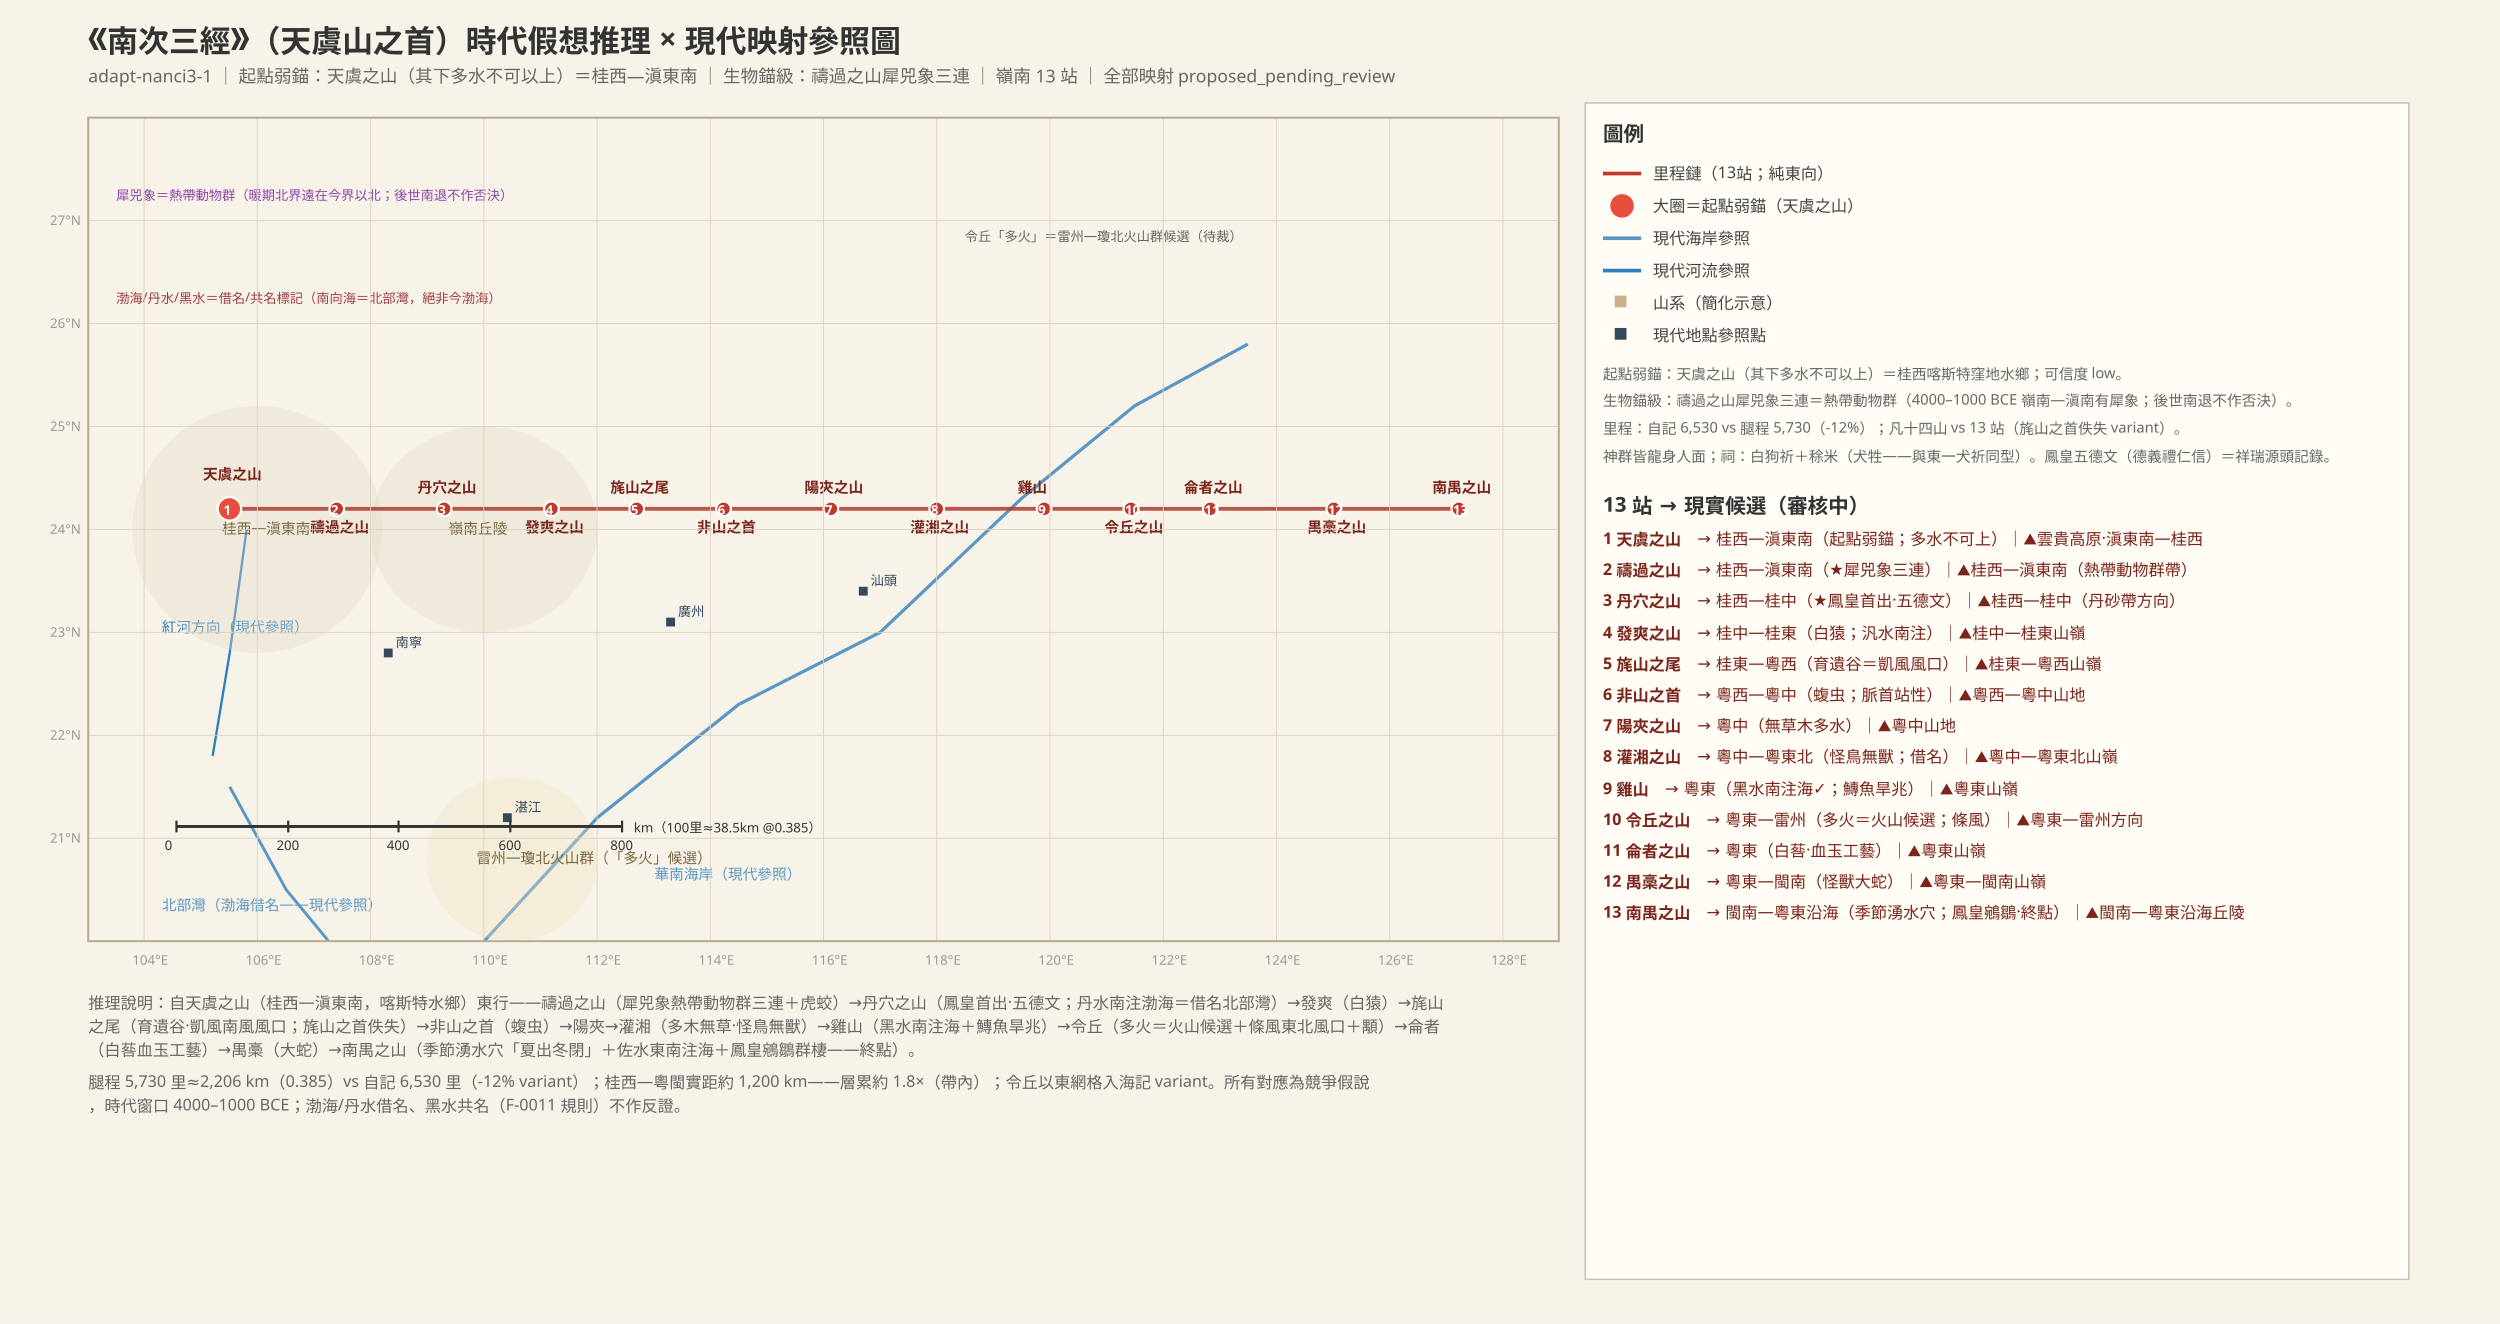
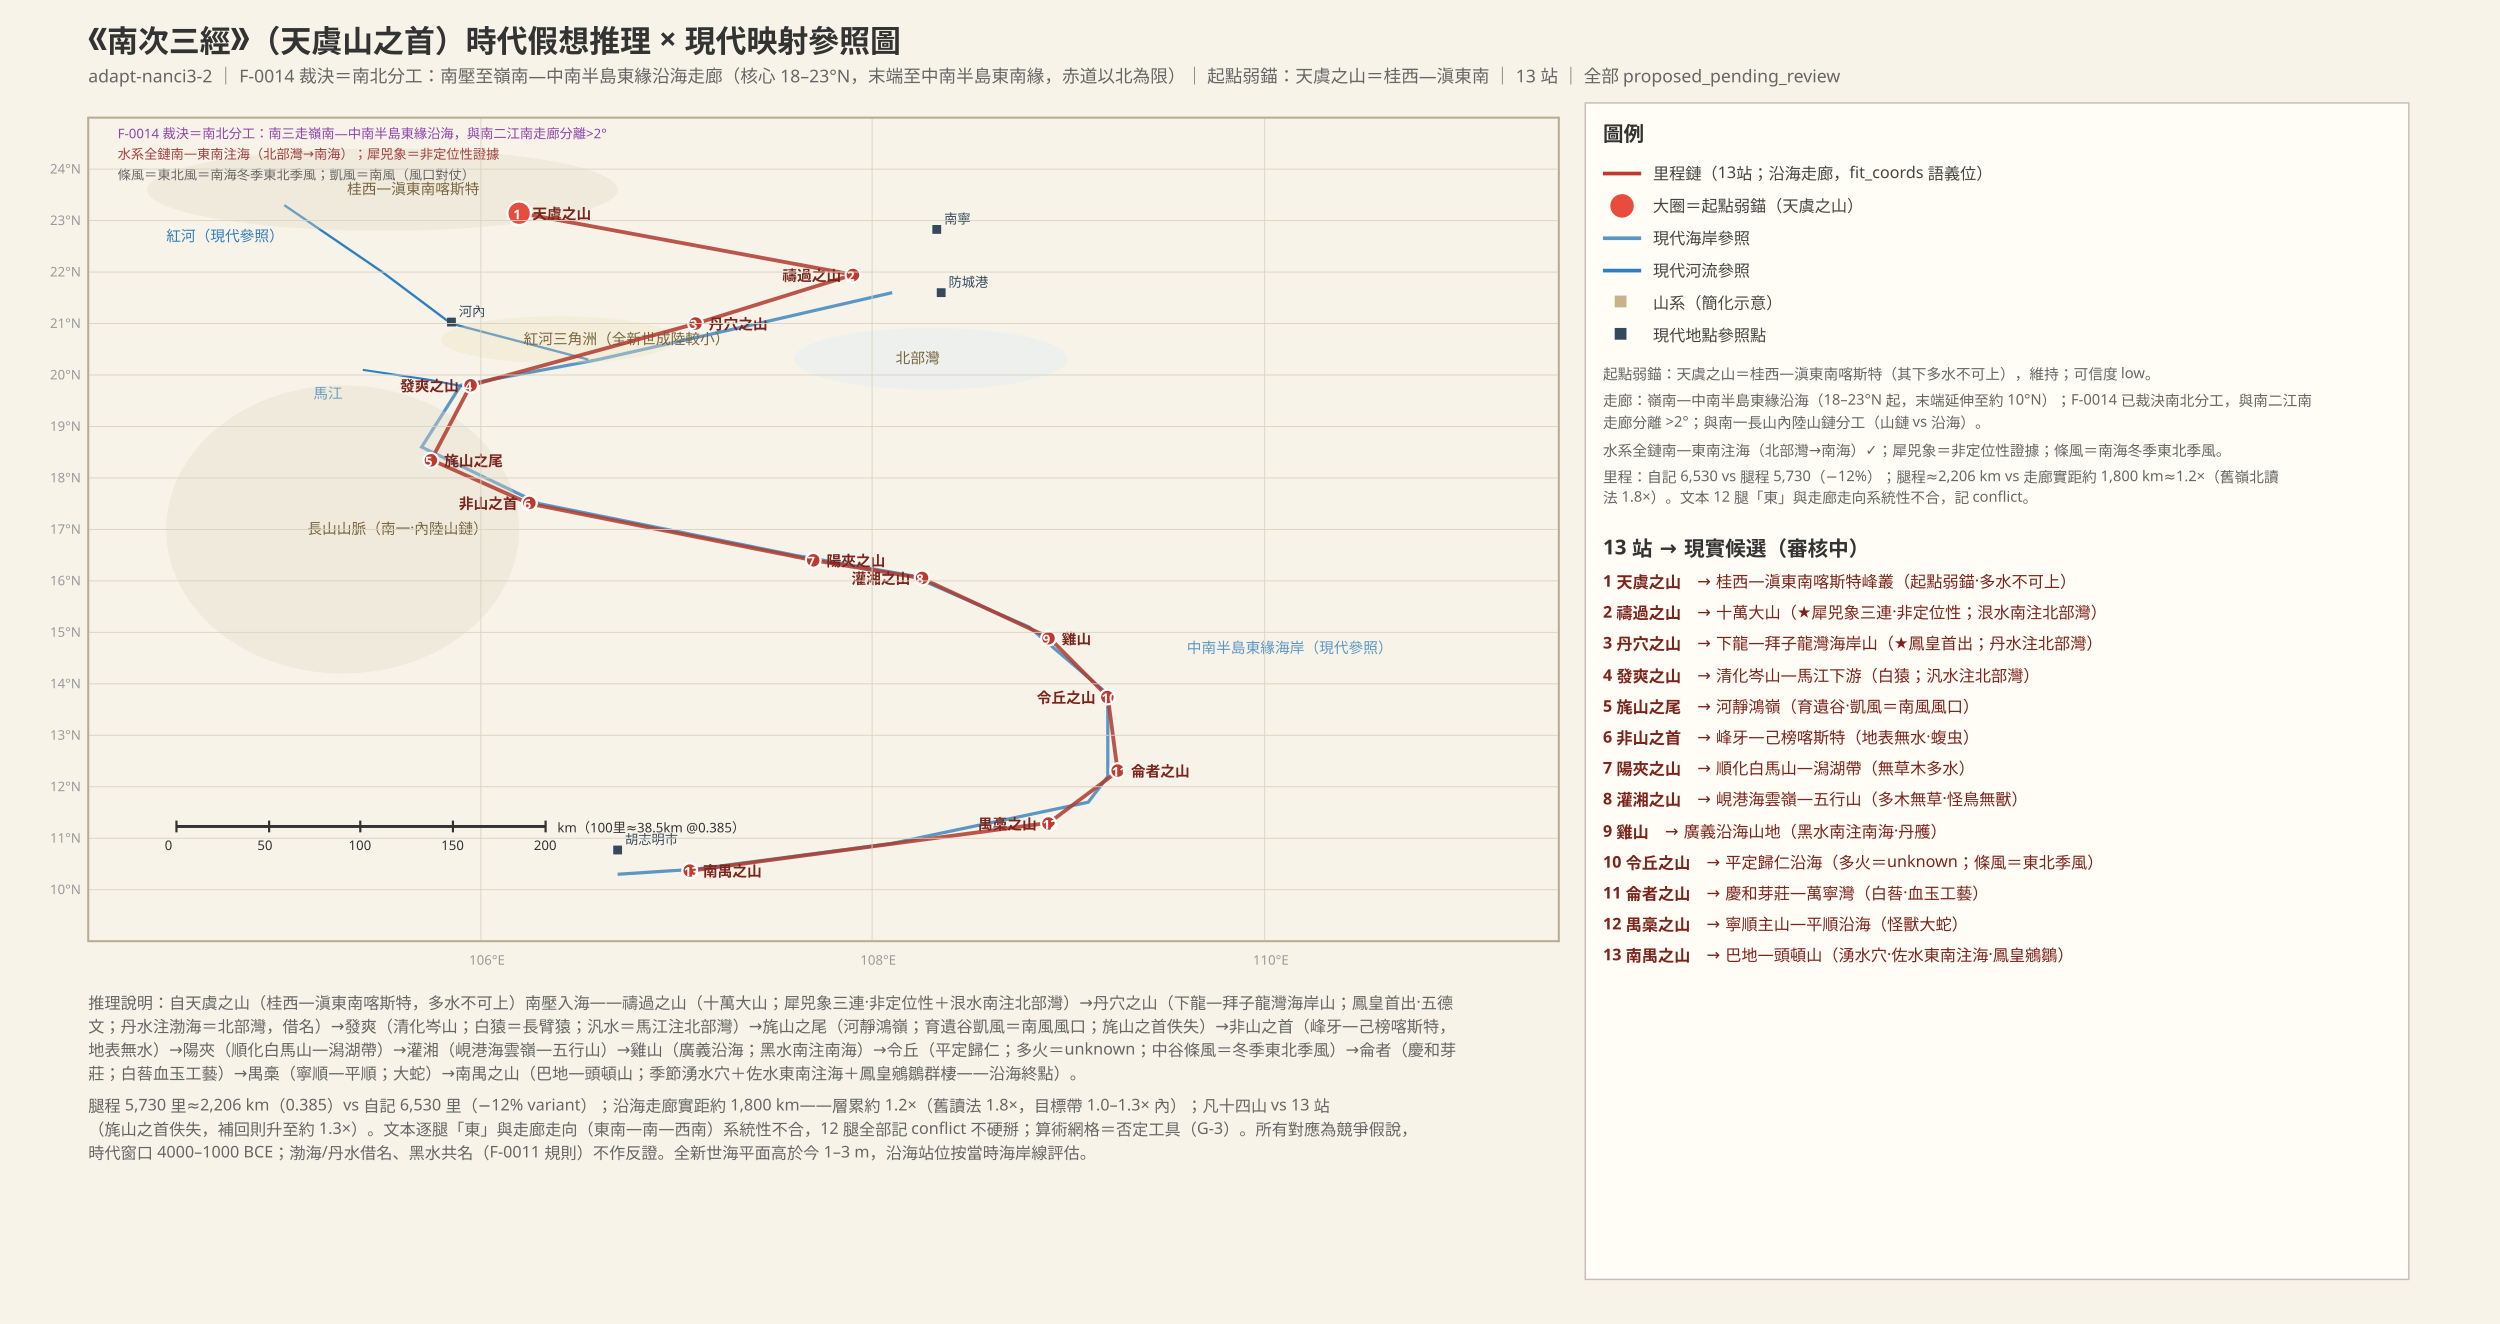
<svg xmlns="http://www.w3.org/2000/svg" width="1700" height="900" font-family="PingFang SC, Hiragino Sans GB, Microsoft YaHei, sans-serif">
  <rect width="1700" height="900" fill="#f7f3e8" />
  <defs>
    <marker id="arr" markerWidth="8" markerHeight="8" refX="7" refY="3" orient="auto">
      <path d="M0,0 L7,3 L0,6 Z" fill="#555" />
    </marker>
    <pattern id="sand" width="8" height="8" patternUnits="userSpaceOnUse">
      <rect width="8" height="8" fill="#efe3c0" />
      <circle cx="2" cy="2" r="0.8" fill="#d6b96a" />
      <circle cx="6" cy="6" r="0.8" fill="#d6b96a" />
    </pattern>
    <clipPath id="mapclip">
      <rect x="60" y="80" width="1000" height="560" />
    </clipPath>
  </defs>
  <text x="60" y="34" font-size="21" font-weight="bold" fill="#333">《南次三經》（天虞山之首）時代假想推理 × 現代映射參照圖</text>
-   <text x="60" y="56" font-size="12" fill="#666">adapt-nanci3-1 ｜ 起點弱錨：天虞之山（其下多水不可以上）＝桂西—滇東南 ｜ 生物錨級：禱過之山犀兕象三連 ｜ 嶺南 13 站 ｜ 全部映射 proposed_pending_review</text>
+   <text x="60" y="56" font-size="12" fill="#666">adapt-nanci3-2 ｜ F-0014 裁決＝南北分工：南壓至嶺南—中南半島東緣沿海走廊（核心 18–23°N，末端至中南半島東南緣，赤道以北為限）｜ 起點弱錨：天虞之山＝桂西—滇東南 ｜ 13 站 ｜ 全部 proposed_pending_review</text>
  <g clip-path="url(#mapclip)">
-     <polyline points="156.2,535.0 194.6,605.0 252.3,675.0 290.8,745.0" fill="none" stroke="#5b97c4" stroke-width="2" />
-     <text x="110" y="619" font-size="10" fill="#5b97c4">北部灣（渤海借名——現代參照）</text>
-     <polyline points="271.5,745.0 329.2,640.0 406.2,556.0 502.3,479.0 598.5,430.0 694.6,339.0 771.5,276.0 848.5,234.0" fill="none" stroke="#5b97c4" stroke-width="2.2" />
-     <text x="445" y="598" font-size="10" fill="#5b97c4">華南海岸（現代參照）</text>
-     <polyline points="167.7,360.0 156.2,444.0 144.6,514.0" fill="none" stroke="#2f7fbf" stroke-width="1.6" />
-     <text x="110" y="430" font-size="10" fill="#2f7fbf">紅河方向（現代參照）</text>
-     <ellipse cx="175" cy="360" rx="85" ry="84" fill="#e2d9c8" opacity="0.35" />
-     <text x="151" y="363" font-size="10" fill="#7a6540">桂西—滇東南</text>
-     <ellipse cx="329" cy="360" rx="77" ry="70" fill="#e2d9c8" opacity="0.35" />
-     <text x="305" y="363" font-size="10" fill="#7a6540">嶺南丘陵</text>
-     <ellipse cx="348" cy="584" rx="58" ry="56" fill="#efe3c0" opacity="0.35" />
-     <text x="324" y="587" font-size="10" fill="#7a6540">雷州—瓊北火山群（「多火」候選）</text>
-     <polyline points="156.2,346.0 229.2,346.0 301.9,346.0 375.0,346.0 433.5,346.0 491.5,346.0 564.6,346.0 637.3,346.0 710.4,346.0 768.8,346.0 822.7,346.0 907.3,346.0 991.9,346.0" fill="none" stroke="#b03a2e" stroke-width="2.6" opacity="0.85" />
-     <circle cx="156" cy="346" r="8" fill="#e74c3c" stroke="#fff" stroke-width="1.5" />
-     <text x="152" y="350" font-size="9" fill="#fff" font-weight="bold">1</text>
-     <text x="138" y="326" font-size="10" fill="#7b241c" font-weight="bold">天虞之山</text>
-     <circle cx="229" cy="346" r="5" fill="#c0392b" stroke="#fff" stroke-width="1.5" />
-     <text x="225" y="350" font-size="9" fill="#fff" font-weight="bold">2</text>
-     <text x="211" y="362" font-size="10" fill="#7b241c" font-weight="bold">禱過之山</text>
-     <circle cx="302" cy="346" r="5" fill="#c0392b" stroke="#fff" stroke-width="1.5" />
-     <text x="298" y="350" font-size="9" fill="#fff" font-weight="bold">3</text>
-     <text x="284" y="335" font-size="10" fill="#7b241c" font-weight="bold">丹穴之山</text>
-     <circle cx="375" cy="346" r="5" fill="#c0392b" stroke="#fff" stroke-width="1.5" />
-     <text x="371" y="350" font-size="9" fill="#fff" font-weight="bold">4</text>
-     <text x="357" y="362" font-size="10" fill="#7b241c" font-weight="bold">發爽之山</text>
-     <circle cx="433" cy="346" r="5" fill="#c0392b" stroke="#fff" stroke-width="1.5" />
-     <text x="429" y="350" font-size="9" fill="#fff" font-weight="bold">5</text>
-     <text x="415" y="335" font-size="10" fill="#7b241c" font-weight="bold">旄山之尾</text>
-     <circle cx="492" cy="346" r="5" fill="#c0392b" stroke="#fff" stroke-width="1.5" />
-     <text x="488" y="350" font-size="9" fill="#fff" font-weight="bold">6</text>
-     <text x="474" y="362" font-size="10" fill="#7b241c" font-weight="bold">非山之首</text>
-     <circle cx="565" cy="346" r="5" fill="#c0392b" stroke="#fff" stroke-width="1.5" />
-     <text x="561" y="350" font-size="9" fill="#fff" font-weight="bold">7</text>
-     <text x="547" y="335" font-size="10" fill="#7b241c" font-weight="bold">陽夾之山</text>
-     <circle cx="637" cy="346" r="5" fill="#c0392b" stroke="#fff" stroke-width="1.5" />
-     <text x="633" y="350" font-size="9" fill="#fff" font-weight="bold">8</text>
-     <text x="619" y="362" font-size="10" fill="#7b241c" font-weight="bold">灌湘之山</text>
-     <circle cx="710" cy="346" r="5" fill="#c0392b" stroke="#fff" stroke-width="1.5" />
-     <text x="706" y="350" font-size="9" fill="#fff" font-weight="bold">9</text>
-     <text x="692" y="335" font-size="10" fill="#7b241c" font-weight="bold">雞山</text>
-     <circle cx="769" cy="346" r="5" fill="#c0392b" stroke="#fff" stroke-width="1.5" />
-     <text x="765" y="350" font-size="9" fill="#fff" font-weight="bold">10</text>
-     <text x="751" y="362" font-size="10" fill="#7b241c" font-weight="bold">令丘之山</text>
-     <circle cx="823" cy="346" r="5" fill="#c0392b" stroke="#fff" stroke-width="1.5" />
-     <text x="819" y="350" font-size="9" fill="#fff" font-weight="bold">11</text>
-     <text x="805" y="335" font-size="10" fill="#7b241c" font-weight="bold">侖者之山</text>
-     <circle cx="907" cy="346" r="5" fill="#c0392b" stroke="#fff" stroke-width="1.5" />
-     <text x="903" y="350" font-size="9" fill="#fff" font-weight="bold">12</text>
-     <text x="889" y="362" font-size="10" fill="#7b241c" font-weight="bold">禺槀之山</text>
-     <circle cx="992" cy="346" r="5" fill="#c0392b" stroke="#fff" stroke-width="1.5" />
-     <text x="988" y="350" font-size="9" fill="#fff" font-weight="bold">13</text>
-     <text x="974" y="335" font-size="10" fill="#7b241c" font-weight="bold">南禺之山</text>
-     <text x="79" y="136" font-size="9" fill="#8e44ad">犀兕象＝熱帶動物群（暖期北界遠在今界以北；後世南退不作否決）</text>
-     <text x="79" y="206" font-size="9" fill="#a04040">渤海/丹水/黑水＝借名/共名標記（南向海＝北部灣，絕非今渤海）</text>
-     <text x="656" y="164" font-size="9" fill="#666">令丘「多火」＝雷州—瓊北火山群候選（待裁）</text>
-     <rect x="261" y="441" width="6" height="6" fill="#34495e" />
-     <text x="269" y="440" font-size="9" fill="#34495e">南寧</text>
-     <rect x="453" y="420" width="6" height="6" fill="#34495e" />
-     <text x="461" y="419" font-size="9" fill="#34495e">廣州</text>
-     <rect x="342" y="553" width="6" height="6" fill="#34495e" />
-     <text x="350" y="552" font-size="9" fill="#34495e">湛江</text>
-     <rect x="584" y="399" width="6" height="6" fill="#34495e" />
-     <text x="592" y="398" font-size="9" fill="#34495e">汕頭</text>
+     <polyline points="606.7,199.0 500.0,223.5 406.7,244.5 313.3,262.0 286.7,304.0 366.7,342.5 540.0,377.5 620.0,391.5 700.0,426.5 753.3,472.0 753.3,528.0 740.0,545.5 606.7,573.5 473.3,591.0 420.0,594.5" fill="none" stroke="#5b97c4" stroke-width="2.2" />
+     <text x="807" y="444" font-size="10" fill="#5b97c4">中南半島東緣海岸（現代參照）</text>
+     <polyline points="193.3,139.5 260.0,185.0 306.7,220.0 400.0,244.5" fill="none" stroke="#2f7fbf" stroke-width="1.6" />
+     <text x="113" y="164" font-size="10" fill="#2f7fbf">紅河（現代參照）</text>
+     <polyline points="246.7,251.5 293.3,258.5 320.0,263.8" fill="none" stroke="#2f7fbf" stroke-width="1.4" />
+     <text x="213" y="271" font-size="10" fill="#2f7fbf">馬江</text>
+     <ellipse cx="633" cy="244" rx="93" ry="21" fill="#dceaf5" opacity="0.35" />
+     <text x="609" y="247" font-size="10" fill="#7a6540">北部灣</text>
+     <ellipse cx="260" cy="129" rx="160" ry="28" fill="#e2d9c8" opacity="0.35" />
+     <text x="236" y="132" font-size="10" fill="#7a6540">桂西—滇東南喀斯特</text>
+     <ellipse cx="233" cy="360" rx="120" ry="98" fill="#e2d9c8" opacity="0.35" />
+     <text x="209" y="363" font-size="10" fill="#7a6540">長山山脈（南一·內陸山鏈）</text>
+     <ellipse cx="380" cy="231" rx="80" ry="16" fill="#efe3c0" opacity="0.35" />
+     <text x="356" y="234" font-size="10" fill="#7a6540">紅河三角洲（全新世成陸較小）</text>
+     <polyline points="353.3,144.8 580.0,186.8 473.3,220.0 320.0,262.0 293.3,312.7 360.0,342.5 553.3,381.0 626.7,393.2 713.3,433.5 753.3,473.8 760.0,524.5 713.3,559.5 469.3,592.1" fill="none" stroke="#b03a2e" stroke-width="2.6" opacity="0.85" />
+     <circle cx="353" cy="145" r="8" fill="#e74c3c" stroke="#fff" stroke-width="1.5" />
+     <text x="349" y="149" font-size="9" fill="#fff" font-weight="bold">1</text>
+     <text x="362" y="149" font-size="10" fill="#7b241c" font-weight="bold">天虞之山</text>
+     <circle cx="580" cy="187" r="5" fill="#c0392b" stroke="#fff" stroke-width="1.5" />
+     <text x="576" y="191" font-size="9" fill="#fff" font-weight="bold">2</text>
+     <text x="532" y="191" font-size="10" fill="#7b241c" font-weight="bold">禱過之山</text>
+     <circle cx="473" cy="220" r="5" fill="#c0392b" stroke="#fff" stroke-width="1.5" />
+     <text x="469" y="224" font-size="9" fill="#fff" font-weight="bold">3</text>
+     <text x="482" y="224" font-size="10" fill="#7b241c" font-weight="bold">丹穴之山</text>
+     <circle cx="320" cy="262" r="5" fill="#c0392b" stroke="#fff" stroke-width="1.5" />
+     <text x="316" y="266" font-size="9" fill="#fff" font-weight="bold">4</text>
+     <text x="272" y="266" font-size="10" fill="#7b241c" font-weight="bold">發爽之山</text>
+     <circle cx="293" cy="313" r="5" fill="#c0392b" stroke="#fff" stroke-width="1.5" />
+     <text x="289" y="317" font-size="9" fill="#fff" font-weight="bold">5</text>
+     <text x="302" y="317" font-size="10" fill="#7b241c" font-weight="bold">旄山之尾</text>
+     <circle cx="360" cy="342" r="5" fill="#c0392b" stroke="#fff" stroke-width="1.5" />
+     <text x="356" y="346" font-size="9" fill="#fff" font-weight="bold">6</text>
+     <text x="312" y="346" font-size="10" fill="#7b241c" font-weight="bold">非山之首</text>
+     <circle cx="553" cy="381" r="5" fill="#c0392b" stroke="#fff" stroke-width="1.5" />
+     <text x="549" y="385" font-size="9" fill="#fff" font-weight="bold">7</text>
+     <text x="562" y="385" font-size="10" fill="#7b241c" font-weight="bold">陽夾之山</text>
+     <circle cx="627" cy="393" r="5" fill="#c0392b" stroke="#fff" stroke-width="1.5" />
+     <text x="623" y="397" font-size="9" fill="#fff" font-weight="bold">8</text>
+     <text x="579" y="397" font-size="10" fill="#7b241c" font-weight="bold">灌湘之山</text>
+     <circle cx="713" cy="434" r="5" fill="#c0392b" stroke="#fff" stroke-width="1.5" />
+     <text x="709" y="438" font-size="9" fill="#fff" font-weight="bold">9</text>
+     <text x="722" y="438" font-size="10" fill="#7b241c" font-weight="bold">雞山</text>
+     <circle cx="753" cy="474" r="5" fill="#c0392b" stroke="#fff" stroke-width="1.5" />
+     <text x="749" y="478" font-size="9" fill="#fff" font-weight="bold">10</text>
+     <text x="705" y="478" font-size="10" fill="#7b241c" font-weight="bold">令丘之山</text>
+     <circle cx="760" cy="524" r="5" fill="#c0392b" stroke="#fff" stroke-width="1.5" />
+     <text x="756" y="528" font-size="9" fill="#fff" font-weight="bold">11</text>
+     <text x="769" y="528" font-size="10" fill="#7b241c" font-weight="bold">侖者之山</text>
+     <circle cx="713" cy="560" r="5" fill="#c0392b" stroke="#fff" stroke-width="1.5" />
+     <text x="709" y="564" font-size="9" fill="#fff" font-weight="bold">12</text>
+     <text x="665" y="564" font-size="10" fill="#7b241c" font-weight="bold">禺槀之山</text>
+     <circle cx="469" cy="592" r="5" fill="#c0392b" stroke="#fff" stroke-width="1.5" />
+     <text x="465" y="596" font-size="9" fill="#fff" font-weight="bold">13</text>
+     <text x="478" y="596" font-size="10" fill="#7b241c" font-weight="bold">南禺之山</text>
+     <text x="80" y="94" font-size="9" fill="#8e44ad">F-0014 裁決＝南北分工：南三走嶺南—中南半島東緣沿海，與南二江南走廊分離&gt;2°</text>
+     <text x="80" y="108" font-size="9" fill="#a04040">水系全鏈南—東南注海（北部灣→南海）；犀兕象＝非定位性證據</text>
+     <text x="80" y="122" font-size="9" fill="#666">條風＝東北風＝南海冬季東北季風；凱風＝南風（風口對仗）</text>
+     <rect x="634" y="153" width="6" height="6" fill="#34495e" />
+     <text x="642" y="152" font-size="9" fill="#34495e">南寧</text>
+     <rect x="304" y="216" width="6" height="6" fill="#34495e" />
+     <text x="312" y="215" font-size="9" fill="#34495e">河內</text>
+     <rect x="637" y="196" width="6" height="6" fill="#34495e" />
+     <text x="645" y="195" font-size="9" fill="#34495e">防城港</text>
+     <rect x="417" y="575" width="6" height="6" fill="#34495e" />
+     <text x="425" y="574" font-size="9" fill="#34495e">胡志明市</text>
  </g>
-   <line x1="98" y1="640" x2="98" y2="80" stroke="#d9d2c0" stroke-width="0.6" />
-   <text x="90" y="656" font-size="9" fill="#999">104°E</text>
-   <line x1="175" y1="640" x2="175" y2="80" stroke="#d9d2c0" stroke-width="0.6" />
-   <text x="167" y="656" font-size="9" fill="#999">106°E</text>
-   <line x1="252" y1="640" x2="252" y2="80" stroke="#d9d2c0" stroke-width="0.6" />
-   <text x="244" y="656" font-size="9" fill="#999">108°E</text>
-   <line x1="329" y1="640" x2="329" y2="80" stroke="#d9d2c0" stroke-width="0.6" />
-   <text x="321" y="656" font-size="9" fill="#999">110°E</text>
-   <line x1="406" y1="640" x2="406" y2="80" stroke="#d9d2c0" stroke-width="0.6" />
-   <text x="398" y="656" font-size="9" fill="#999">112°E</text>
-   <line x1="483" y1="640" x2="483" y2="80" stroke="#d9d2c0" stroke-width="0.6" />
-   <text x="475" y="656" font-size="9" fill="#999">114°E</text>
-   <line x1="560" y1="640" x2="560" y2="80" stroke="#d9d2c0" stroke-width="0.6" />
-   <text x="552" y="656" font-size="9" fill="#999">116°E</text>
-   <line x1="637" y1="640" x2="637" y2="80" stroke="#d9d2c0" stroke-width="0.6" />
-   <text x="629" y="656" font-size="9" fill="#999">118°E</text>
-   <line x1="714" y1="640" x2="714" y2="80" stroke="#d9d2c0" stroke-width="0.6" />
-   <text x="706" y="656" font-size="9" fill="#999">120°E</text>
-   <line x1="791" y1="640" x2="791" y2="80" stroke="#d9d2c0" stroke-width="0.6" />
-   <text x="783" y="656" font-size="9" fill="#999">122°E</text>
-   <line x1="868" y1="640" x2="868" y2="80" stroke="#d9d2c0" stroke-width="0.6" />
-   <text x="860" y="656" font-size="9" fill="#999">124°E</text>
-   <line x1="945" y1="640" x2="945" y2="80" stroke="#d9d2c0" stroke-width="0.6" />
-   <text x="937" y="656" font-size="9" fill="#999">126°E</text>
-   <line x1="1022" y1="640" x2="1022" y2="80" stroke="#d9d2c0" stroke-width="0.6" />
-   <text x="1014" y="656" font-size="9" fill="#999">128°E</text>
+   <line x1="327" y1="640" x2="327" y2="80" stroke="#d9d2c0" stroke-width="0.6" />
+   <text x="319" y="656" font-size="9" fill="#999">106°E</text>
+   <line x1="593" y1="640" x2="593" y2="80" stroke="#d9d2c0" stroke-width="0.6" />
+   <text x="585" y="656" font-size="9" fill="#999">108°E</text>
+   <line x1="860" y1="640" x2="860" y2="80" stroke="#d9d2c0" stroke-width="0.6" />
+   <text x="852" y="656" font-size="9" fill="#999">110°E</text>
+   <line x1="60" y1="605" x2="1060" y2="605" stroke="#d9d2c0" stroke-width="0.6" />
+   <text x="34" y="608" font-size="9" fill="#999">10°N</text>
  <line x1="60" y1="570" x2="1060" y2="570" stroke="#d9d2c0" stroke-width="0.6" />
-   <text x="34" y="573" font-size="9" fill="#999">21°N</text>
+   <text x="34" y="573" font-size="9" fill="#999">11°N</text>
+   <line x1="60" y1="535" x2="1060" y2="535" stroke="#d9d2c0" stroke-width="0.6" />
+   <text x="34" y="538" font-size="9" fill="#999">12°N</text>
  <line x1="60" y1="500" x2="1060" y2="500" stroke="#d9d2c0" stroke-width="0.6" />
-   <text x="34" y="503" font-size="9" fill="#999">22°N</text>
+   <text x="34" y="503" font-size="9" fill="#999">13°N</text>
+   <line x1="60" y1="465" x2="1060" y2="465" stroke="#d9d2c0" stroke-width="0.6" />
+   <text x="34" y="468" font-size="9" fill="#999">14°N</text>
  <line x1="60" y1="430" x2="1060" y2="430" stroke="#d9d2c0" stroke-width="0.6" />
-   <text x="34" y="433" font-size="9" fill="#999">23°N</text>
+   <text x="34" y="433" font-size="9" fill="#999">15°N</text>
+   <line x1="60" y1="395" x2="1060" y2="395" stroke="#d9d2c0" stroke-width="0.6" />
+   <text x="34" y="398" font-size="9" fill="#999">16°N</text>
  <line x1="60" y1="360" x2="1060" y2="360" stroke="#d9d2c0" stroke-width="0.6" />
-   <text x="34" y="363" font-size="9" fill="#999">24°N</text>
+   <text x="34" y="363" font-size="9" fill="#999">17°N</text>
+   <line x1="60" y1="325" x2="1060" y2="325" stroke="#d9d2c0" stroke-width="0.6" />
+   <text x="34" y="328" font-size="9" fill="#999">18°N</text>
  <line x1="60" y1="290" x2="1060" y2="290" stroke="#d9d2c0" stroke-width="0.6" />
-   <text x="34" y="293" font-size="9" fill="#999">25°N</text>
+   <text x="34" y="293" font-size="9" fill="#999">19°N</text>
+   <line x1="60" y1="255" x2="1060" y2="255" stroke="#d9d2c0" stroke-width="0.6" />
+   <text x="34" y="258" font-size="9" fill="#999">20°N</text>
  <line x1="60" y1="220" x2="1060" y2="220" stroke="#d9d2c0" stroke-width="0.6" />
-   <text x="34" y="223" font-size="9" fill="#999">26°N</text>
+   <text x="34" y="223" font-size="9" fill="#999">21°N</text>
+   <line x1="60" y1="185" x2="1060" y2="185" stroke="#d9d2c0" stroke-width="0.6" />
+   <text x="34" y="188" font-size="9" fill="#999">22°N</text>
  <line x1="60" y1="150" x2="1060" y2="150" stroke="#d9d2c0" stroke-width="0.6" />
-   <text x="34" y="153" font-size="9" fill="#999">27°N</text>
+   <text x="34" y="153" font-size="9" fill="#999">23°N</text>
+   <line x1="60" y1="115" x2="1060" y2="115" stroke="#d9d2c0" stroke-width="0.6" />
+   <text x="34" y="118" font-size="9" fill="#999">24°N</text>
  <rect x="60" y="80" width="1000" height="560" fill="none" stroke="#b8ad92" stroke-width="1.4" />
-   <line x1="120" y1="562" x2="423" y2="562" stroke="#333" stroke-width="2" />
+   <line x1="120" y1="562" x2="371" y2="562" stroke="#333" stroke-width="2" />
  <line x1="120" y1="558" x2="120" y2="566" stroke="#333" stroke-width="1.5" />
  <text x="112" y="578" font-size="9" fill="#333">0</text>
-   <line x1="196" y1="558" x2="196" y2="566" stroke="#333" stroke-width="1.5" />
-   <text x="188" y="578" font-size="9" fill="#333">200</text>
-   <line x1="271" y1="558" x2="271" y2="566" stroke="#333" stroke-width="1.5" />
-   <text x="263" y="578" font-size="9" fill="#333">400</text>
-   <line x1="347" y1="558" x2="347" y2="566" stroke="#333" stroke-width="1.5" />
-   <text x="339" y="578" font-size="9" fill="#333">600</text>
-   <line x1="423" y1="558" x2="423" y2="566" stroke="#333" stroke-width="1.5" />
-   <text x="415" y="578" font-size="9" fill="#333">800</text>
-   <text x="431" y="566" font-size="9" fill="#333">km（100里≈38.5km @0.385）</text>
+   <line x1="183" y1="558" x2="183" y2="566" stroke="#333" stroke-width="1.5" />
+   <text x="175" y="578" font-size="9" fill="#333">50</text>
+   <line x1="245" y1="558" x2="245" y2="566" stroke="#333" stroke-width="1.5" />
+   <text x="237" y="578" font-size="9" fill="#333">100</text>
+   <line x1="308" y1="558" x2="308" y2="566" stroke="#333" stroke-width="1.5" />
+   <text x="300" y="578" font-size="9" fill="#333">150</text>
+   <line x1="371" y1="558" x2="371" y2="566" stroke="#333" stroke-width="1.5" />
+   <text x="363" y="578" font-size="9" fill="#333">200</text>
+   <text x="379" y="566" font-size="9" fill="#333">km（100里≈38.5km @0.385）</text>
  <rect x="1078" y="70" width="560" height="800" fill="#fffdf5" stroke="#cbb" />
  <text x="1090" y="96" font-size="14" font-weight="bold" fill="#333">圖例</text>
  <line x1="1090" y1="118" x2="1116" y2="118" stroke="#c0392b" stroke-width="2.5" />
-   <text x="1124" y="122" font-size="11" fill="#444">里程鏈（13站；純東向）</text>
+   <text x="1124" y="122" font-size="11" fill="#444">里程鏈（13站；沿海走廊，fit_coords 語義位）</text>
  <circle cx="1103" cy="140" r="8" fill="#e74c3c" />
  <text x="1124" y="144" font-size="11" fill="#444">大圈＝起點弱錨（天虞之山）</text>
  <line x1="1090" y1="162" x2="1116" y2="162" stroke="#5b97c4" stroke-width="2.5" />
  <text x="1124" y="166" font-size="11" fill="#444">現代海岸參照</text>
  <line x1="1090" y1="184" x2="1116" y2="184" stroke="#2f7fbf" stroke-width="2.5" />
  <text x="1124" y="188" font-size="11" fill="#444">現代河流參照</text>
  <rect x="1098" y="201" width="8" height="8" fill="#c9b18a" />
  <text x="1124" y="210" font-size="11" fill="#444">山系（簡化示意）</text>
  <rect x="1098" y="223" width="8" height="8" fill="#34495e" />
  <text x="1124" y="232" font-size="11" fill="#444">現代地點參照點</text>
-   <text x="1090" y="258" font-size="10" fill="#666">起點弱錨：天虞之山（其下多水不可以上）＝桂西喀斯特窪地水鄉；可信度 low。</text>
-   <text x="1090" y="276" font-size="10" fill="#666">生物錨級：禱過之山犀兕象三連＝熱帶動物群（4000–1000 BCE 嶺南—滇南有犀象；後世南退不作否決）。</text>
-   <text x="1090" y="295" font-size="10" fill="#666">里程：自記 6,530 vs 腿程 5,730（-12%）；凡十四山 vs 13 站（旄山之首佚失 variant）。</text>
-   <text x="1090" y="314" font-size="10" fill="#666">神群皆龍身人面；祠：白狗祈＋稌米（犬牲——與東一犬祈同型）。鳳皇五德文（德義禮仁信）＝祥瑞源頭記錄。</text>
-   <text x="1090" y="348.0" font-size="14" font-weight="bold" fill="#333">13 站 → 現實候選（審核中）</text>
-   <text x="1090" y="370" font-size="11" fill="#7b241c">
-     <tspan font-weight="bold"> 1 天虞之山</tspan>　→ 桂西—滇東南（起點弱錨；多水不可上）｜⛰雲貴高原·滇東南—桂西</text>
-   <text x="1090" y="391" font-size="11" fill="#7b241c">
-     <tspan font-weight="bold"> 2 禱過之山</tspan>　→ 桂西—滇東南（★犀兕象三連）｜⛰桂西—滇東南（熱帶動物群帶）</text>
-   <text x="1090" y="412" font-size="11" fill="#7b241c">
-     <tspan font-weight="bold"> 3 丹穴之山</tspan>　→ 桂西—桂中（★鳳皇首出·五德文）｜⛰桂西—桂中（丹砂帶方向）</text>
-   <text x="1090" y="434" font-size="11" fill="#7b241c">
-     <tspan font-weight="bold"> 4 發爽之山</tspan>　→ 桂中—桂東（白猿；汎水南注）｜⛰桂中—桂東山嶺</text>
-   <text x="1090" y="455" font-size="11" fill="#7b241c">
-     <tspan font-weight="bold"> 5 旄山之尾</tspan>　→ 桂東—粵西（育遺谷＝凱風風口）｜⛰桂東—粵西山嶺</text>
-   <text x="1090" y="476" font-size="11" fill="#7b241c">
-     <tspan font-weight="bold"> 6 非山之首</tspan>　→ 粵西—粵中（蝮虫；脈首站性）｜⛰粵西—粵中山地</text>
-   <text x="1090" y="497" font-size="11" fill="#7b241c">
-     <tspan font-weight="bold"> 7 陽夾之山</tspan>　→ 粵中（無草木多水）｜⛰粵中山地</text>
-   <text x="1090" y="518" font-size="11" fill="#7b241c">
-     <tspan font-weight="bold"> 8 灌湘之山</tspan>　→ 粵中—粵東北（怪鳥無獸；借名）｜⛰粵中—粵東北山嶺</text>
-   <text x="1090" y="540" font-size="11" fill="#7b241c">
-     <tspan font-weight="bold"> 9 雞山</tspan>　→ 粵東（黑水南注海✓；鱄魚旱兆）｜⛰粵東山嶺</text>
-   <text x="1090" y="561" font-size="11" fill="#7b241c">
-     <tspan font-weight="bold">10 令丘之山</tspan>　→ 粵東—雷州（多火＝火山候選；條風）｜⛰粵東—雷州方向</text>
-   <text x="1090" y="582" font-size="11" fill="#7b241c">
-     <tspan font-weight="bold">11 侖者之山</tspan>　→ 粵東（白䓘·血玉工藝）｜⛰粵東山嶺</text>
-   <text x="1090" y="603" font-size="11" fill="#7b241c">
-     <tspan font-weight="bold">12 禺槀之山</tspan>　→ 粵東—閩南（怪獸大蛇）｜⛰粵東—閩南山嶺</text>
-   <text x="1090" y="624" font-size="11" fill="#7b241c">
-     <tspan font-weight="bold">13 南禺之山</tspan>　→ 閩南—粵東沿海（季節湧水穴；鳳皇鵷鶵·終點）｜⛰閩南—粵東沿海丘陵</text>
-   <text x="60" y="686" font-size="11" fill="#666">推理說明：自天虞之山（桂西—滇東南，喀斯特水鄉）東行——禱過之山（犀兕象熱帶動物群三連＋虎蛟）→丹穴之山（鳳皇首出·五德文；丹水南注渤海＝借名北部灣）→發爽（白猿）→旄山</text>
-   <text x="60" y="702" font-size="11" fill="#666">之尾（育遺谷·凱風南風風口；旄山之首佚失）→非山之首（蝮虫）→陽夾→灌湘（多木無草·怪鳥無獸）→雞山（黑水南注海＋鱄魚旱兆）→令丘（多火＝火山候選＋條風東北風口＋顒）→侖者</text>
-   <text x="60" y="718" font-size="11" fill="#666">（白䓘血玉工藝）→禺槀（大蛇）→南禺之山（季節湧水穴「夏出冬閉」＋佐水東南注海＋鳳皇鵷鶵群棲——終點）。</text>
-   <text x="60" y="740" font-size="11" fill="#666">腿程 5,730 里≈2,206 km（0.385）vs 自記 6,530 里（-12% variant）；桂西—粵閩實距約 1,200 km——層累約 1.8×（帶內）；令丘以東網格入海記 variant。所有對應為競爭假說</text>
-   <text x="60" y="756" font-size="11" fill="#666">，時代窗口 4000–1000 BCE；渤海/丹水借名、黑水共名（F-0011 規則）不作反證。</text>
+   <text x="1090" y="258" font-size="10" fill="#666">起點弱錨：天虞之山＝桂西—滇東南喀斯特（其下多水不可上），維持；可信度 low。</text>
+   <text x="1090" y="276" font-size="10" fill="#666">走廊：嶺南—中南半島東緣沿海（18–23°N 起，末端延伸至約 10°N）；F-0014 已裁決南北分工，與南二江南</text>
+   <text x="1090" y="291" font-size="10" fill="#666">走廊分離 &gt;2°；與南一長山內陸山鏈分工（山鏈 vs 沿海）。</text>
+   <text x="1090" y="310" font-size="10" fill="#666">水系全鏈南—東南注海（北部灣→南海）✓；犀兕象＝非定位性證據；條風＝南海冬季東北季風。</text>
+   <text x="1090" y="328" font-size="10" fill="#666">里程：自記 6,530 vs 腿程 5,730（−12%）；腿程≈2,206 km vs 走廊實距約 1,800 km≈1.2×（舊嶺北讀</text>
+   <text x="1090" y="342" font-size="10" fill="#666">法 1.8×）。文本 12 腿「東」與走廊走向系統性不合，記 conflict。</text>
+   <text x="1090" y="377.0" font-size="14" font-weight="bold" fill="#333">13 站 → 現實候選（審核中）</text>
+   <text x="1090" y="399" font-size="11" fill="#7b241c">
+     <tspan font-weight="bold"> 1 天虞之山</tspan>　→ 桂西—滇東南喀斯特峰叢（起點弱錨·多水不可上）</text>
+   <text x="1090" y="420" font-size="11" fill="#7b241c">
+     <tspan font-weight="bold"> 2 禱過之山</tspan>　→ 十萬大山（★犀兕象三連·非定位性；泿水南注北部灣）</text>
+   <text x="1090" y="441" font-size="11" fill="#7b241c">
+     <tspan font-weight="bold"> 3 丹穴之山</tspan>　→ 下龍—拜子龍灣海岸山（★鳳皇首出；丹水注北部灣）</text>
+   <text x="1090" y="463" font-size="11" fill="#7b241c">
+     <tspan font-weight="bold"> 4 發爽之山</tspan>　→ 清化岑山—馬江下游（白猿；汎水注北部灣）</text>
+   <text x="1090" y="484" font-size="11" fill="#7b241c">
+     <tspan font-weight="bold"> 5 旄山之尾</tspan>　→ 河靜鴻嶺（育遺谷·凱風＝南風風口）</text>
+   <text x="1090" y="505" font-size="11" fill="#7b241c">
+     <tspan font-weight="bold"> 6 非山之首</tspan>　→ 峰牙—己榜喀斯特（地表無水·蝮虫）</text>
+   <text x="1090" y="526" font-size="11" fill="#7b241c">
+     <tspan font-weight="bold"> 7 陽夾之山</tspan>　→ 順化白馬山—潟湖帶（無草木多水）</text>
+   <text x="1090" y="547" font-size="11" fill="#7b241c">
+     <tspan font-weight="bold"> 8 灌湘之山</tspan>　→ 峴港海雲嶺—五行山（多木無草·怪鳥無獸）</text>
+   <text x="1090" y="569" font-size="11" fill="#7b241c">
+     <tspan font-weight="bold"> 9 雞山</tspan>　→ 廣義沿海山地（黑水南注南海·丹雘）</text>
+   <text x="1090" y="590" font-size="11" fill="#7b241c">
+     <tspan font-weight="bold">10 令丘之山</tspan>　→ 平定歸仁沿海（多火＝unknown；條風＝東北季風）</text>
+   <text x="1090" y="611" font-size="11" fill="#7b241c">
+     <tspan font-weight="bold">11 侖者之山</tspan>　→ 慶和芽莊—萬寧灣（白䓘·血玉工藝）</text>
+   <text x="1090" y="632" font-size="11" fill="#7b241c">
+     <tspan font-weight="bold">12 禺槀之山</tspan>　→ 寧順主山—平順沿海（怪獸大蛇）</text>
+   <text x="1090" y="653" font-size="11" fill="#7b241c">
+     <tspan font-weight="bold">13 南禺之山</tspan>　→ 巴地—頭頓山（湧水穴·佐水東南注海·鳳皇鵷鶵）</text>
+   <text x="60" y="686" font-size="11" fill="#666">推理說明：自天虞之山（桂西—滇東南喀斯特，多水不可上）南壓入海——禱過之山（十萬大山；犀兕象三連·非定位性＋泿水南注北部灣）→丹穴之山（下龍—拜子龍灣海岸山；鳳皇首出·五德</text>
+   <text x="60" y="702" font-size="11" fill="#666">文；丹水注渤海＝北部灣，借名）→發爽（清化岑山；白猿＝長臂猿；汎水＝馬江注北部灣）→旄山之尾（河靜鴻嶺；育遺谷凱風＝南風風口；旄山之首佚失）→非山之首（峰牙—己榜喀斯特，</text>
+   <text x="60" y="718" font-size="11" fill="#666">地表無水）→陽夾（順化白馬山—潟湖帶）→灌湘（峴港海雲嶺—五行山）→雞山（廣義沿海；黑水南注南海）→令丘（平定歸仁；多火＝unknown；中谷條風＝冬季東北季風）→侖者（慶和芽</text>
+   <text x="60" y="734" font-size="11" fill="#666">莊；白䓘血玉工藝）→禺槀（寧順—平順；大蛇）→南禺之山（巴地—頭頓山；季節湧水穴＋佐水東南注海＋鳳皇鵷鶵群棲——沿海終點）。</text>
+   <text x="60" y="756" font-size="11" fill="#666">腿程 5,730 里≈2,206 km（0.385）vs 自記 6,530 里（−12% variant）；沿海走廊實距約 1,800 km——層累約 1.2×（舊讀法 1.8×，目標帶 1.0–1.3× 內）；凡十四山 vs 13 站</text>
+   <text x="60" y="772" font-size="11" fill="#666">（旄山之首佚失，補回則升至約 1.3×）。文本逐腿「東」與走廊走向（東南—南—西南）系統性不合，12 腿全部記 conflict 不硬掰；算術網格＝否定工具（G-3）。所有對應為競爭假說，</text>
+   <text x="60" y="788" font-size="11" fill="#666">時代窗口 4000–1000 BCE；渤海/丹水借名、黑水共名（F-0011 規則）不作反證。全新世海平面高於今 1–3 m，沿海站位按當時海岸線評估。</text>
</svg>
